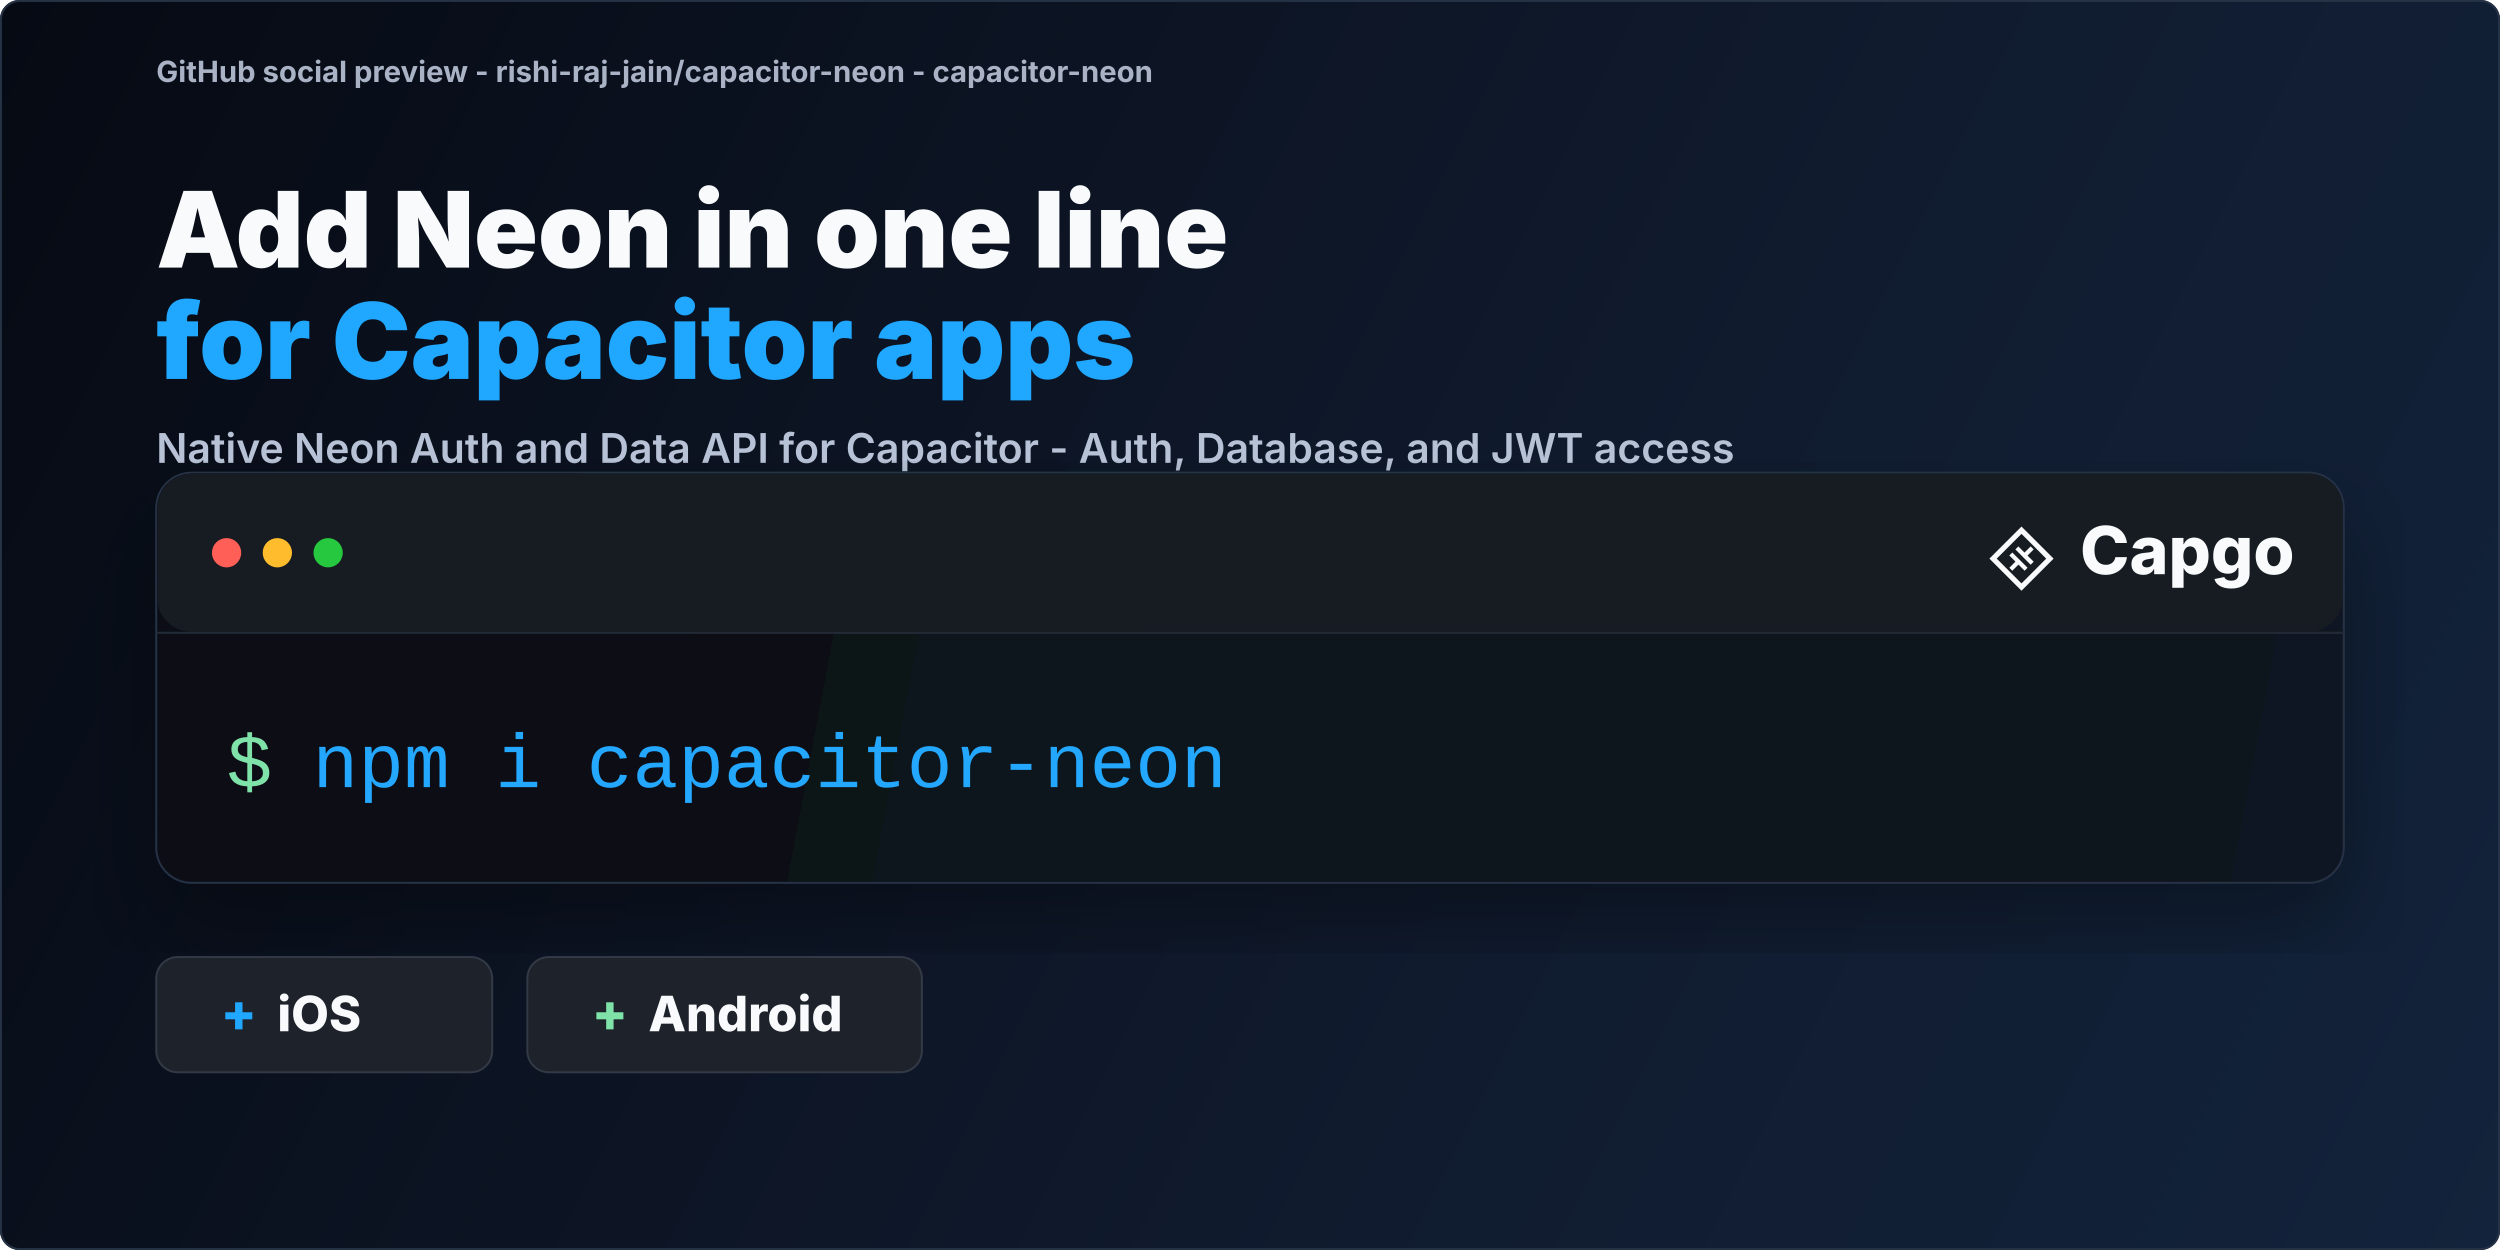
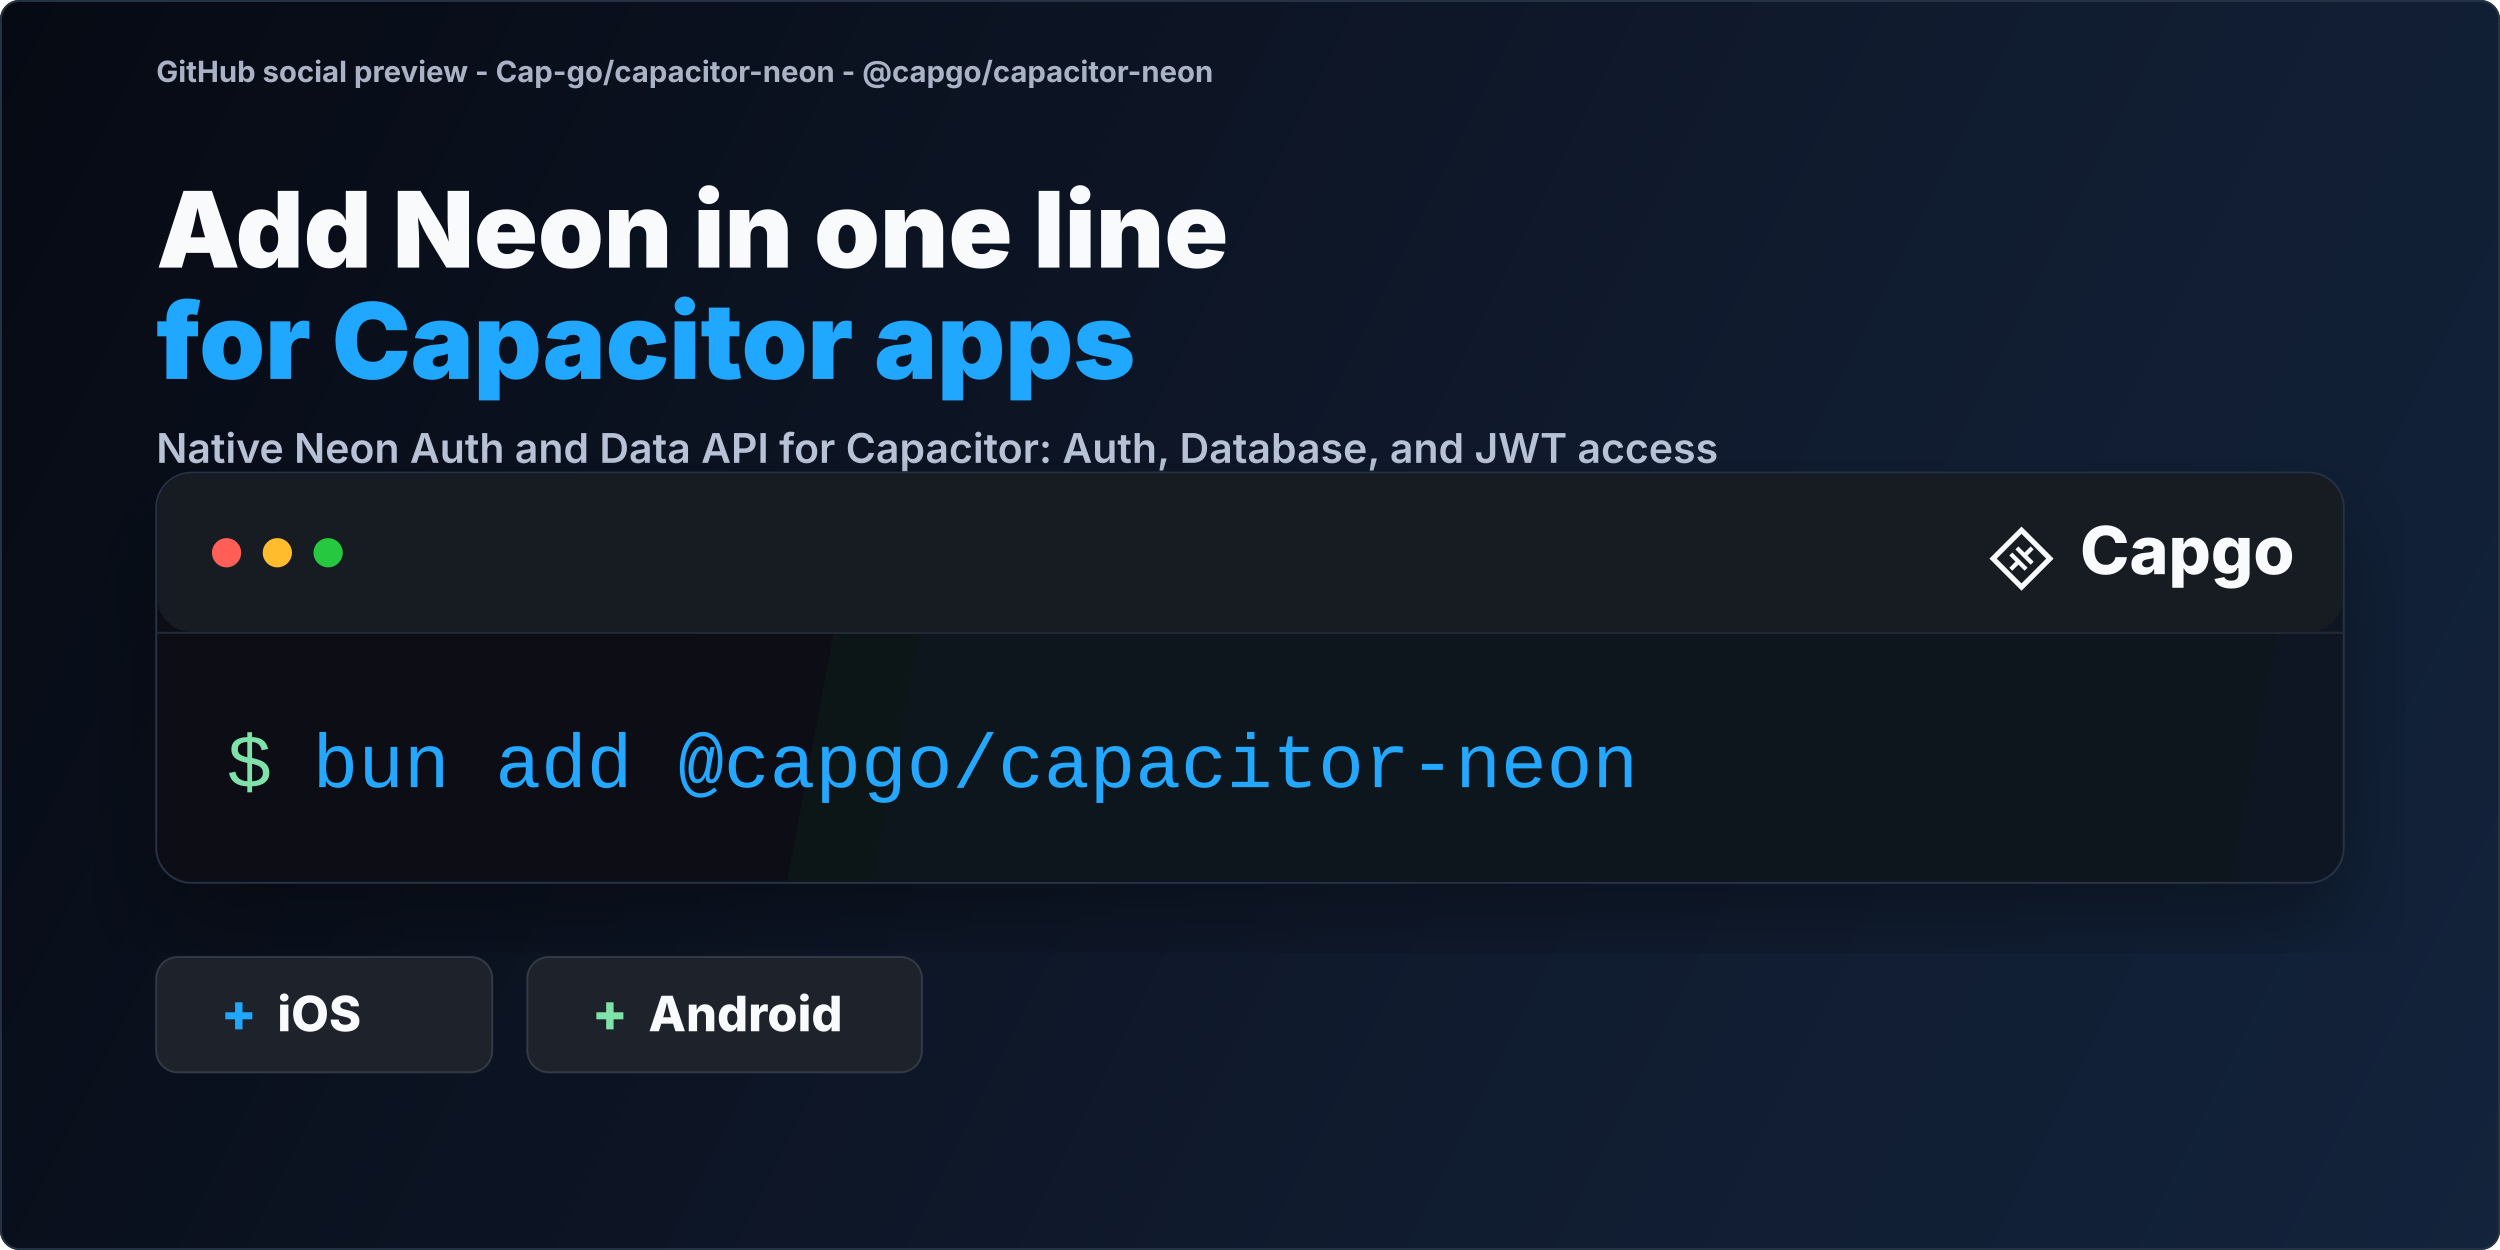
<svg xmlns="http://www.w3.org/2000/svg" width="1280" height="640" viewBox="0 0 1280 640" fill="none">
  <defs>
    <linearGradient id="background" x1="0" y1="0" x2="1280" y2="640" gradientUnits="userSpaceOnUse">
      <stop stop-color="#060A13" />
      <stop offset="0.58" stop-color="#101A2D" />
      <stop offset="1" stop-color="#12233B" />
    </linearGradient>
    <linearGradient id="panel" x1="80" y1="242" x2="1200" y2="452" gradientUnits="userSpaceOnUse">
      <stop stop-color="#0B0F16" />
      <stop offset="1" stop-color="#111720" />
    </linearGradient>
    <filter id="shadow" x="48" y="214" width="1184" height="274" color-interpolation-filters="sRGB" filterUnits="userSpaceOnUse">
      <feDropShadow dx="0" dy="22" stdDeviation="24" flood-color="#02050B" flood-opacity="0.35" />
    </filter>
    <clipPath id="metaClip">
      <rect x="80" y="24" width="1040" height="30" />
    </clipPath>
    <clipPath id="headlineClip">
      <rect x="80" y="78" width="1080" height="132" />
    </clipPath>
    <clipPath id="descriptionClip">
      <rect x="80" y="212" width="980" height="42" />
    </clipPath>
    <clipPath id="commandClip">
      <rect x="160" y="360" width="990" height="72" />
    </clipPath>
    <clipPath id="badge0Clip">
      <rect x="62" y="16" width="120" height="34" />
    </clipPath>
    <clipPath id="badge1Clip">
      <rect x="62" y="16" width="150" height="34" />
    </clipPath>
  </defs>
  <rect width="1280" height="640" rx="10" fill="url(#background)" />
  <rect x="0.5" y="0.5" width="1279" height="639" rx="9.5" stroke="#263245" />
  <text x="80" y="42" clip-path="url(#metaClip)" fill="#A9B3C5" font-family="Inter, ui-sans-serif, system-ui, -apple-system, BlinkMacSystemFont, Segoe UI, sans-serif" font-size="15" font-weight="700" letter-spacing="0">
-     GitHub social preview - rishi-raj-jain/capacitor-neon - capacitor-neon
+     GitHub social preview - Cap-go/capacitor-neon - @capgo/capacitor-neon
  </text>
  <g clip-path="url(#headlineClip)">
    <text x="80" y="137" fill="#F8FAFC" font-family="Inter, ui-sans-serif, system-ui, -apple-system, BlinkMacSystemFont, Segoe UI, sans-serif" font-size="54" font-weight="850" letter-spacing="0">Add Neon in one line</text>
    <text x="80" y="194" fill="#20A7FF" font-family="Inter, ui-sans-serif, system-ui, -apple-system, BlinkMacSystemFont, Segoe UI, sans-serif" font-size="54" font-weight="850" letter-spacing="0">for Capacitor apps</text>
  </g>
  <text x="80" y="237" clip-path="url(#descriptionClip)" fill="#B7C2D6" font-family="Inter, ui-sans-serif, system-ui, -apple-system, BlinkMacSystemFont, Segoe UI, sans-serif" font-size="21" font-weight="600" letter-spacing="0">
-     Native Neon Auth and Data API for Capacitor - Auth, Database, and JWT access
+     Native Neon Auth and Data API for Capacitor: Auth, Database, and JWT access
  </text>
  <g filter="url(#shadow)">
    <rect x="80" y="242" width="1120" height="210" rx="18" fill="url(#panel)" stroke="#253044" />
    <rect x="80.5" y="242.5" width="1119" height="81" rx="17.5" fill="#151A21" />
    <path d="M80 324H1200" stroke="#242B36" />
    <circle cx="116" cy="283" r="7.5" fill="#FF5F57" />
    <circle cx="142" cy="283" r="7.5" fill="#FFBD2E" />
    <circle cx="168" cy="283" r="7.5" fill="#28C840" />
  </g>
  <g transform="translate(1018 269)">
    <g transform="scale(0.03320312)">
      <path fill="#F8FAFC" d="M264.2 265.3 17 512.5 264.5 760 512 1007.5 759.5 760 1007 512.5 759.8 265.3C623.8 129.3 512.3 18 512 18c-.3 0-111.8 111.3-247.8 247.3zm438.5 55.9C807.4 425.9 893 511.9 893 512.5c0 .5-85.7 86.7-190.5 191.5L512 894.5l-191-191-191-191 190.7-190.7c105-105 191-190.8 191.3-190.8.3 0 86.1 85.6 190.7 190.2z" />
      <path fill="#F8FAFC" d="M440.8 347c-12.6 12.6-22.8 23.3-22.8 23.7 0 .5 53 53.7 117.8 118.4l117.7 117.7 23.2-23.3 23.1-23.2-47.4-47.4-47.4-47.4 47.5-47.5 47.5-47.5-23.3-23.3-23.2-23.2-47.5 47.5-47.5 47.5-47.5-47.4-47.5-47.5-22.7 22.9zM347 441.2 324.5 464l47.3 47.3 47.2 47.2-47.4 47.7-47.3 47.6 23 23 23 23 47.5-47.5 47.5-47.5 47.3 47.3c26 26 47.5 47.1 47.8 46.9 6.6-6.3 45.6-45.5 45.6-45.9 0-1.2-234.5-235.1-235.5-234.9-.6 0-11.1 10.4-23.5 23z" />
    </g>
    <text x="47" y="25" fill="#F8FAFC" font-family="Inter, ui-sans-serif, system-ui, -apple-system, BlinkMacSystemFont, Segoe UI, sans-serif" font-size="34" font-weight="760" letter-spacing="0">Capgo</text>
  </g>
  <text x="116" y="403" fill="#7FE2A9" font-family="SFMono-Regular, Fira Code, Consolas, Liberation Mono, monospace" font-size="39" letter-spacing="0">$</text>
  <text x="160" y="403" clip-path="url(#commandClip)" fill="#23A7FF" font-family="SFMono-Regular, Fira Code, Consolas, Liberation Mono, monospace" font-size="39" letter-spacing="0">
-     npm i capacitor-neon
+     bun add @capgo/capacitor-neon
  </text>
  <g transform="translate(80 490)">
    <rect width="172" height="59" rx="11" fill="#1D222B" stroke="#333A46" />
    <text x="33" y="38" fill="#20A7FF" font-family="Inter, ui-sans-serif, system-ui, sans-serif" font-size="27" font-weight="760">+</text>
    <text x="62" y="38" clip-path="url(#badge0Clip)" fill="#F8FAFC" font-family="Inter, ui-sans-serif, system-ui, sans-serif" font-size="25" font-weight="760" letter-spacing="0">iOS</text>
  </g>
  <g transform="translate(270 490)">
    <rect width="202" height="59" rx="11" fill="#1D222B" stroke="#333A46" />
    <text x="33" y="38" fill="#7FE2A9" font-family="Inter, ui-sans-serif, system-ui, sans-serif" font-size="27" font-weight="760">+</text>
    <text x="62" y="38" clip-path="url(#badge1Clip)" fill="#F8FAFC" font-family="Inter, ui-sans-serif, system-ui, sans-serif" font-size="25" font-weight="760" letter-spacing="0">Android</text>
  </g>
</svg>
